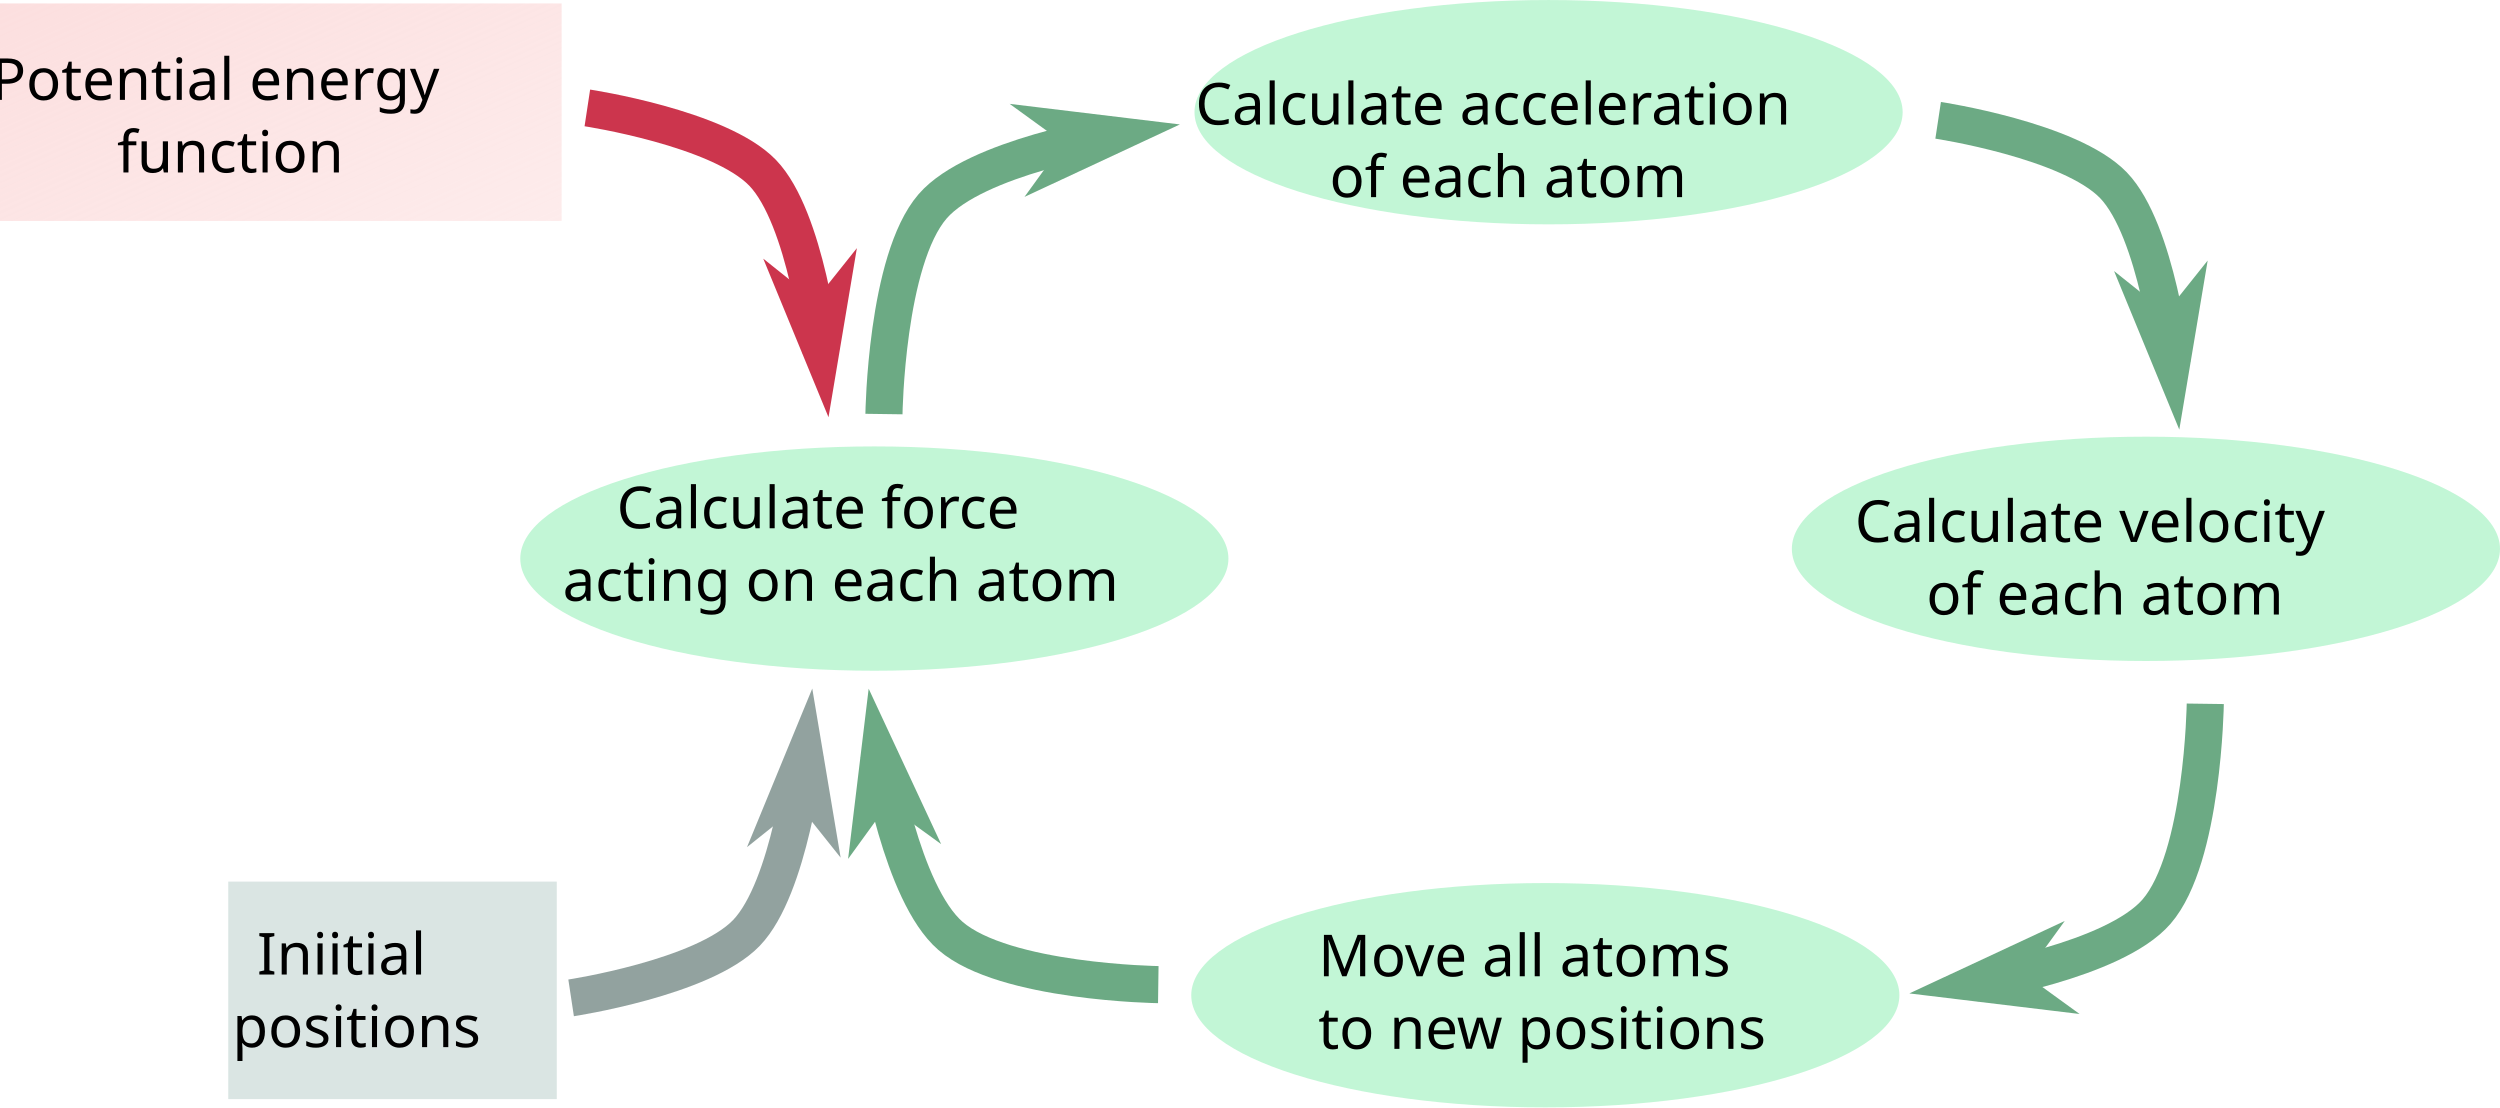
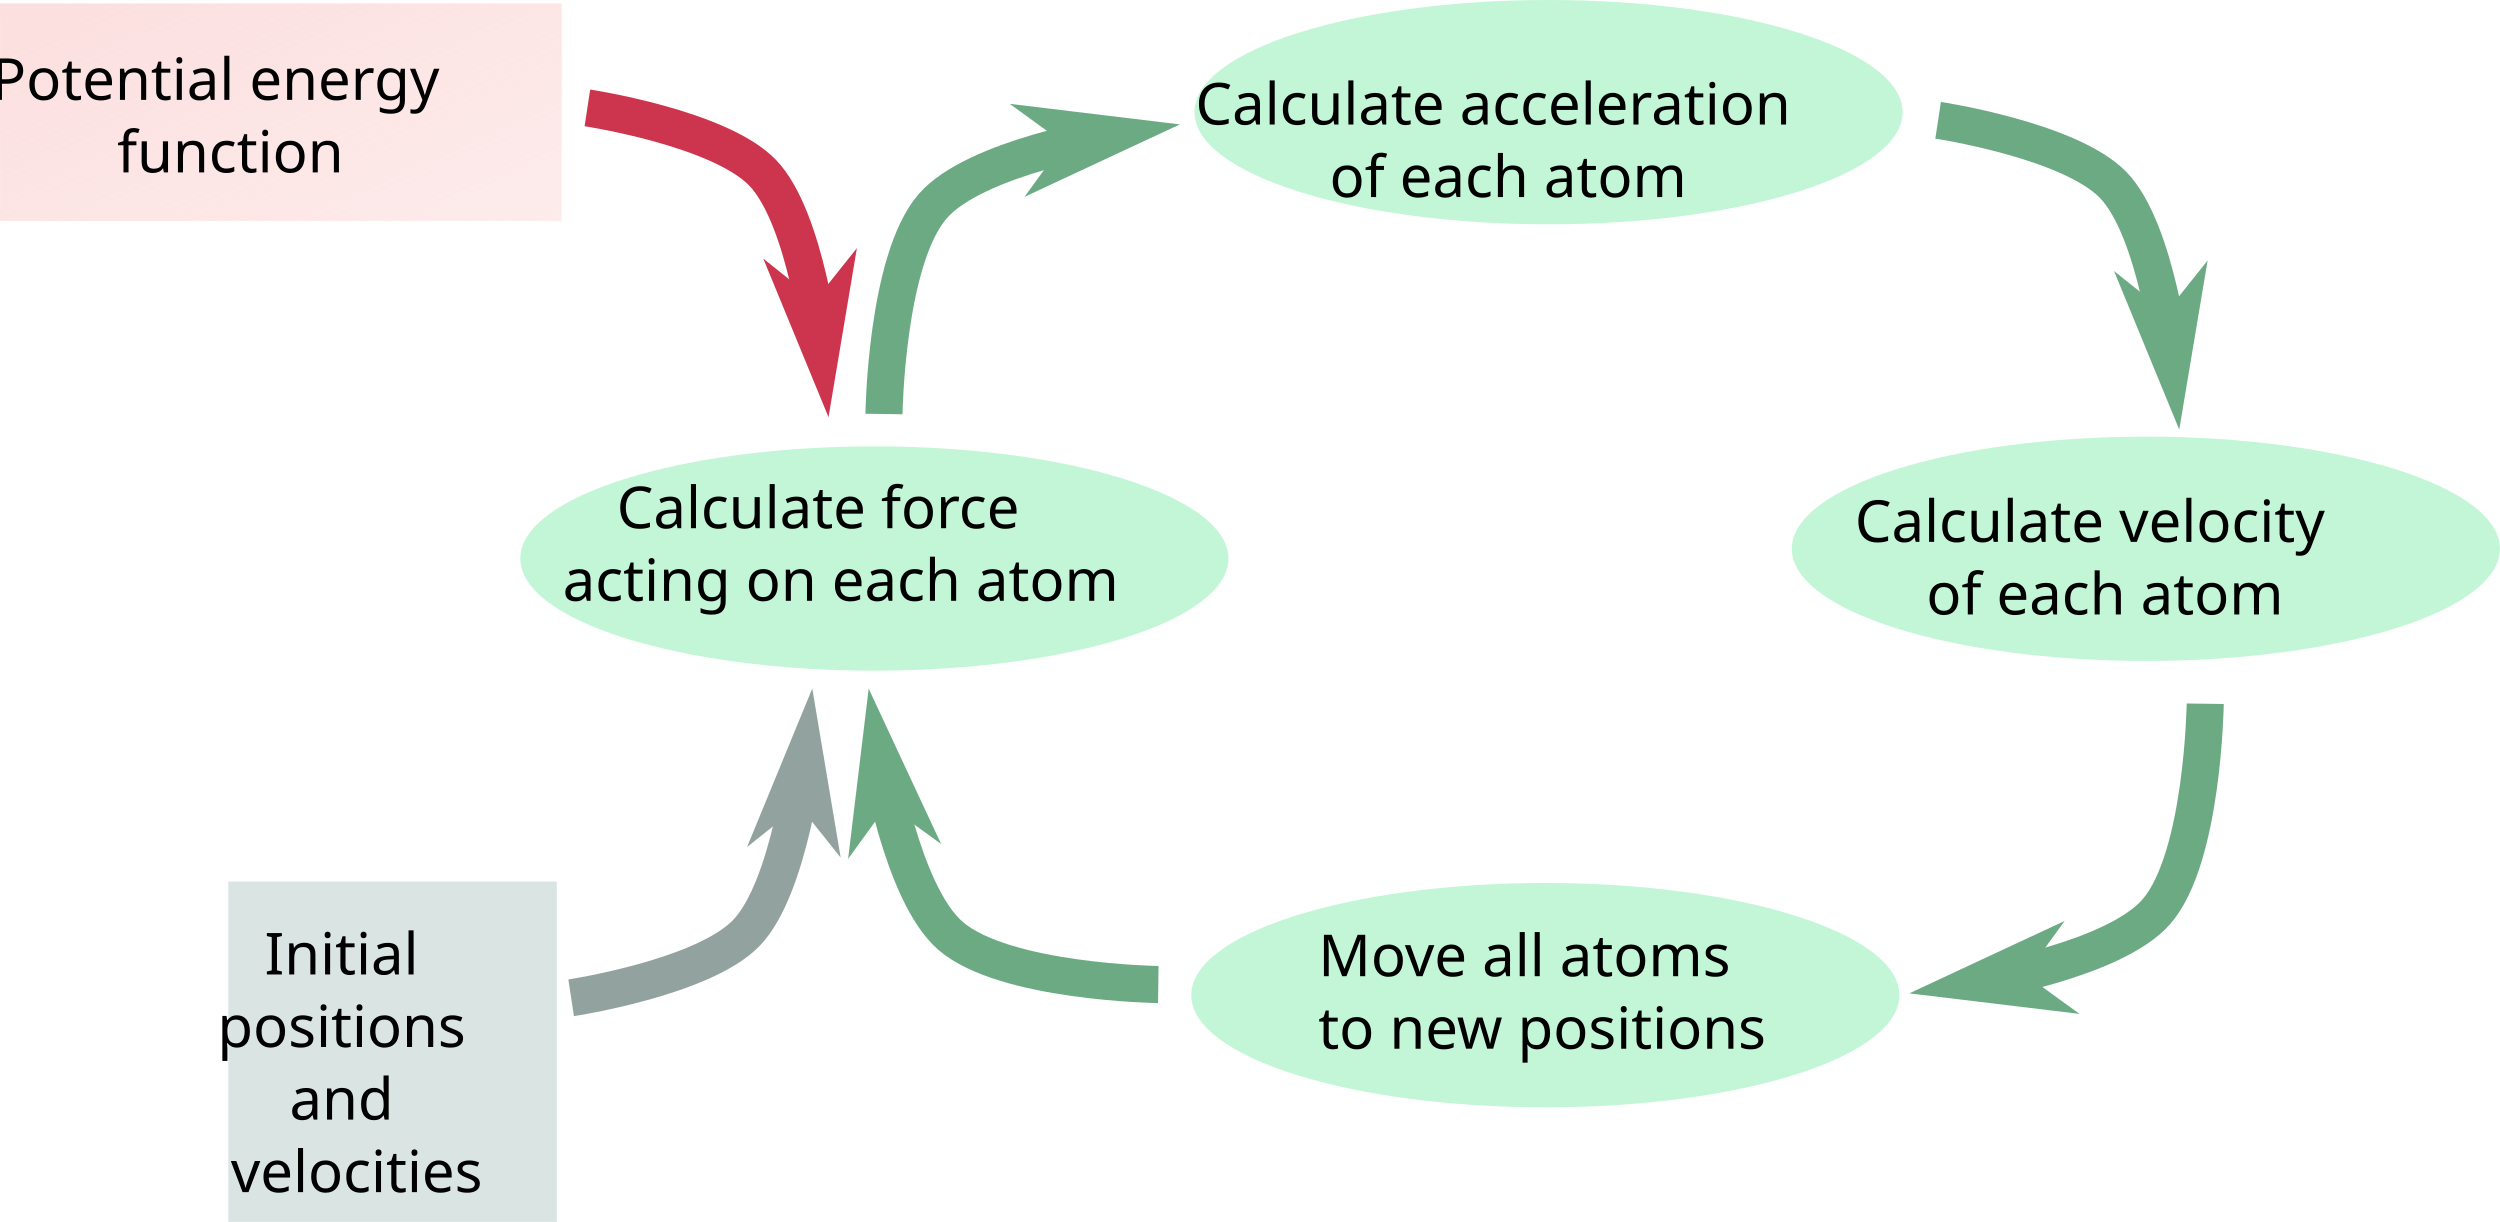
- <svg xmlns="http://www.w3.org/2000/svg" xmlns:xlink="http://www.w3.org/1999/xlink" width="17.945in" height="7.949in" viewBox="0 0 455.795 201.892" version="1.1" id="svg6">
+ <svg xmlns="http://www.w3.org/2000/svg" xmlns:xlink="http://www.w3.org/1999/xlink" width="17.945in" height="8.771in" viewBox="0 0 455.795 222.791" version="1.1" id="svg6">
  <defs id="defs2">
    <linearGradient id="linearGradient3440">
      <stop style="stop-color:#fbd5d5;stop-opacity:1;" offset="0" id="stop3436" />
      <stop style="stop-color:#fbd5d5;stop-opacity:0;" offset="1" id="stop3438" />
    </linearGradient>
    <linearGradient id="linearGradient3424">
      <stop style="stop-color:#fbd5d5;stop-opacity:1;" offset="0" id="stop3420" />
      <stop style="stop-color:#fbd5d5;stop-opacity:0;" offset="1" id="stop3422" />
    </linearGradient>
    <marker style="overflow:visible" id="marker1166" refX="0" refY="0" orient="auto">
      <path transform="matrix(-0.2,0,0,-0.2,-1.2,0)" style="fill:context-stroke;fill-rule:evenodd;stroke:context-stroke;stroke-width:1pt" d="M 0,0 5,-5 -12.5,0 5,5 Z" id="path1164" />
    </marker>
    <marker style="overflow:visible" id="Arrow1Sstart" refX="0" refY="0" orient="auto">
      <path transform="matrix(0.2,0,0,0.2,1.2,0)" style="fill:context-stroke;fill-rule:evenodd;stroke:context-stroke;stroke-width:1pt" d="M 0,0 5,-5 -12.5,0 5,5 Z" id="path868" />
    </marker>
    <marker style="overflow:visible" id="Arrow1Mend" refX="0" refY="0" orient="auto">
      <path transform="matrix(-0.4,0,0,-0.4,-4,0)" style="fill:context-stroke;fill-rule:evenodd;stroke:context-stroke;stroke-width:1pt" d="M 0,0 5,-5 -12.5,0 5,5 Z" id="path865" />
    </marker>
    <marker style="overflow:visible" id="Arrow1Send" refX="0" refY="0" orient="auto">
      <path transform="matrix(-0.2,0,0,-0.2,-1.2,0)" style="fill:context-stroke;fill-rule:evenodd;stroke:context-stroke;stroke-width:1pt" d="M 0,0 5,-5 -12.5,0 5,5 Z" id="path871" />
    </marker>
    <marker style="overflow:visible" id="Arrow2Lend" refX="0" refY="0" orient="auto">
      <path transform="matrix(-1.1,0,0,-1.1,-1.1,0)" d="M 8.719,4.034 -2.207,0.016 8.719,-4.002 c -1.745,2.372 -1.735,5.617 -6e-7,8.035 z" style="fill:context-stroke;fill-rule:evenodd;stroke-width:0.625;stroke-linejoin:round" id="path877" />
    </marker>
    <marker style="overflow:visible" id="Arrow1Lend" refX="0" refY="0" orient="auto">
      <path transform="matrix(-0.8,0,0,-0.8,-10,0)" style="fill:context-stroke;fill-rule:evenodd;stroke:context-stroke;stroke-width:1pt" d="M 0,0 5,-5 -12.5,0 5,5 Z" id="path859" />
    </marker>
    <marker style="overflow:visible" id="Arrow1Lstart" refX="0" refY="0" orient="auto">
      <path transform="matrix(0.8,0,0,0.8,10,0)" style="fill:context-stroke;fill-rule:evenodd;stroke:context-stroke;stroke-width:1pt" d="M 0,0 5,-5 -12.5,0 5,5 Z" id="path856" />
    </marker>
    <marker style="overflow:visible" id="marker1166-1" refX="0" refY="0" orient="auto">
      <path transform="matrix(-0.2,0,0,-0.2,-1.2,0)" style="fill:context-stroke;fill-rule:evenodd;stroke:context-stroke;stroke-width:1pt" d="M 0,0 5,-5 -12.5,0 5,5 Z" id="path1164-1" />
    </marker>
    <marker style="overflow:visible" id="Arrow1Sstart-7" refX="0" refY="0" orient="auto">
      <path transform="matrix(0.2,0,0,0.2,1.2,0)" style="fill:context-stroke;fill-rule:evenodd;stroke:context-stroke;stroke-width:1pt" d="M 0,0 5,-5 -12.5,0 5,5 Z" id="path868-6" />
    </marker>
    <marker style="overflow:visible" id="Arrow1Sstart-6" refX="0" refY="0" orient="auto">
      <path transform="matrix(0.2,0,0,0.2,1.2,0)" style="fill:context-stroke;fill-rule:evenodd;stroke:context-stroke;stroke-width:1pt" d="M 0,0 5,-5 -12.5,0 5,5 Z" id="path868-67" />
    </marker>
    <marker style="overflow:visible" id="Arrow1Sstart-1" refX="0" refY="0" orient="auto">
      <path transform="matrix(0.2,0,0,0.2,1.2,0)" style="fill:context-stroke;fill-rule:evenodd;stroke:context-stroke;stroke-width:1pt" d="M 0,0 5,-5 -12.5,0 5,5 Z" id="path868-4" />
    </marker>
    <marker style="overflow:visible" id="Arrow1Sstart-6-9" refX="0" refY="0" orient="auto">
      <path transform="matrix(0.2,0,0,0.2,1.2,0)" style="fill:context-stroke;fill-rule:evenodd;stroke:context-stroke;stroke-width:1pt" d="M 0,0 5,-5 -12.5,0 5,5 Z" id="path868-67-7" />
    </marker>
    <marker style="overflow:visible" id="marker1166-9" refX="0" refY="0" orient="auto">
      <path transform="matrix(-0.2,0,0,-0.2,-1.2,0)" style="fill:context-stroke;fill-rule:evenodd;stroke:context-stroke;stroke-width:1pt" d="M 0,0 5,-5 -12.5,0 5,5 Z" id="path1164-6" />
    </marker>
    <marker style="overflow:visible" id="marker1166-9-3" refX="0" refY="0" orient="auto">
      <path transform="matrix(-0.2,0,0,-0.2,-1.2,0)" style="fill:context-stroke;fill-rule:evenodd;stroke:context-stroke;stroke-width:1pt" d="M 0,0 5,-5 -12.5,0 5,5 Z" id="path1164-6-6" />
    </marker>
    <linearGradient xlink:href="#linearGradient3440" id="linearGradient3442" x1="-103.074" y1="-90.222" x2="2.875" y2="146.534" gradientUnits="userSpaceOnUse" />
  </defs>
  <g id="layer1" transform="translate(75.25463,36.38887)">
    <rect style="fill:url(#linearGradient3442);fill-opacity:1;stroke:none;stroke-width:0.528;stroke-linejoin:round;stroke-miterlimit:4;stroke-dasharray:none" id="rect1258" width="102.397" height="39.657" x="-75.255" y="-35.768" rx="7.9814736e-06" />
    <text xml:space="preserve" style="font-style:normal;font-weight:normal;font-size:10.583px;line-height:1.25;font-family:sans-serif;text-align:center;text-anchor:middle;fill:#000000;fill-opacity:1;stroke:none;stroke-width:0.265" x="-26.385" y="-18.183" id="text853">
      <tspan id="tspan851" style="text-align:center;text-anchor:middle;stroke:none;stroke-width:0.265" x="-26.385" y="-18.183">Potential energy</tspan>
      <tspan style="text-align:center;text-anchor:middle;stroke:none;stroke-width:0.265" x="-26.385" y="-4.954" id="tspan855">function</tspan>
    </text>
-     <rect style="fill:#dae5e3;fill-opacity:1;stroke:none;stroke-width:0.404;stroke-linejoin:round;stroke-miterlimit:4;stroke-dasharray:none" id="rect1258-2" width="59.894" height="39.657" x="-33.639" y="124.338" rx="4.6684818e-06" />
+     <rect style="fill:#dae5e3;fill-opacity:1;stroke:none;stroke-width:0.505;stroke-linejoin:round;stroke-miterlimit:4;stroke-dasharray:none" id="rect1258-2" width="59.894" height="62.064" x="-33.639" y="124.338" rx="4.6684818e-06" />
    <text xml:space="preserve" style="font-style:normal;font-weight:normal;font-size:10.583px;line-height:1.25;font-family:sans-serif;text-align:center;text-anchor:middle;display:inline;fill:#000000;fill-opacity:1;stroke:none;stroke-width:0.265" x="-3.36" y="141.284" id="text859">
-       <tspan id="tspan857" style="text-align:center;text-anchor:middle;stroke-width:0.265" x="-3.36" y="141.284">Iniitial</tspan>
+       <tspan id="tspan857" style="text-align:center;text-anchor:middle;stroke-width:0.265" x="-3.36" y="141.284">Initial</tspan>
      <tspan style="text-align:center;text-anchor:middle;stroke-width:0.265" x="-3.36" y="154.513" id="tspan861">positions</tspan>
+       <tspan style="text-align:center;text-anchor:middle;stroke-width:0.265" x="-3.36" y="167.742" id="tspan1137">and</tspan>
+       <tspan style="text-align:center;text-anchor:middle;stroke-width:0.265" x="-3.36" y="180.971" id="tspan1139">velocities</tspan>
    </text>
    <ellipse style="fill:#c2f6d6;fill-opacity:1;stroke:none;stroke-width:0.528;stroke-opacity:1" id="path901-1-8" cx="207.078" cy="-15.94" rx="64.554" ry="20.449" />
    <text xml:space="preserve" style="font-style:normal;font-weight:normal;font-size:10.583px;line-height:1.25;font-family:sans-serif;text-align:center;text-anchor:middle;display:inline;fill:#000000;fill-opacity:1;stroke:none;stroke-width:0.265" x="206.596" y="-13.684" id="text833">
      <tspan id="tspan831" style="text-align:center;text-anchor:middle;stroke-width:0.265" x="206.596" y="-13.684">Calculate acceleration</tspan>
      <tspan style="text-align:center;text-anchor:middle;stroke-width:0.265" x="206.596" y="-0.455" id="tspan835">of each atom</tspan>
    </text>
    <ellipse style="fill:#c2f6d6;fill-opacity:1;stroke:none;stroke-width:0.528;stroke-opacity:1" id="path901-1-5" cx="206.486" cy="145.054" rx="64.554" ry="20.449" />
    <text xml:space="preserve" style="font-style:normal;font-weight:normal;font-size:10.583px;line-height:1.25;font-family:sans-serif;fill:#000000;fill-opacity:1;stroke:none;stroke-width:0.265" x="165.089" y="141.601" id="text845">
      <tspan id="tspan843" style="stroke-width:0.265" x="165.089" y="141.601">Move all atoms</tspan>
      <tspan style="stroke-width:0.265" x="165.089" y="154.83" id="tspan847">to new positions</tspan>
    </text>
    <ellipse style="fill:#c2f6d6;fill-opacity:1;stroke:none;stroke-width:0.528;stroke-opacity:1" id="path901-1" cx="84.155" cy="65.445" rx="64.554" ry="20.449" />
    <text xml:space="preserve" style="font-style:normal;font-weight:normal;font-size:10.583px;line-height:1.25;font-family:sans-serif;text-align:center;text-anchor:middle;fill:#000000;fill-opacity:1;stroke:none;stroke-width:0.265" x="84.906" y="59.92" id="text825">
      <tspan style="text-align:center;text-anchor:middle;stroke-width:0.265" x="84.906" y="59.92" id="tspan873">Calculate force </tspan>
      <tspan style="text-align:center;text-anchor:middle;stroke-width:0.265" x="84.906" y="73.149" id="tspan829">acting on each atom</tspan>
    </text>
    <ellipse style="fill:#c2f6d6;fill-opacity:1;stroke:none;stroke-width:0.528;stroke-opacity:1" id="path901-1-58" cx="315.986" cy="63.669" rx="64.554" ry="20.449" />
    <text xml:space="preserve" style="font-style:normal;font-weight:normal;font-size:10.583px;line-height:1.25;font-family:sans-serif;text-align:center;text-anchor:middle;fill:#000000;fill-opacity:1;stroke:none;stroke-width:0.265" x="315.403" y="62.416" id="text839">
      <tspan id="tspan837" style="text-align:center;text-anchor:middle;stroke-width:0.265" x="315.403" y="62.416">Calculate velocity</tspan>
      <tspan style="text-align:center;text-anchor:middle;stroke-width:0.265" x="315.403" y="75.645" id="tspan841">of each atom</tspan>
    </text>
    <path style="fill:none;stroke:#6caa84;stroke-width:6.765;stroke-linecap:butt;stroke-linejoin:miter;stroke-miterlimit:4;stroke-dasharray:none;stroke-opacity:1;marker-end:url(#marker1166)" d="m 278.104,-14.46 c 0,0 24.084,3.651 31.962,11.838 7.917,8.227 10.654,32.554 10.654,32.554" id="path39" />
    <path style="fill:none;stroke:#6caa84;stroke-width:6.765;stroke-linecap:butt;stroke-linejoin:miter;stroke-miterlimit:4;stroke-dasharray:none;stroke-opacity:1;marker-start:url(#Arrow1Sstart-7)" d="m 284.782,142.825 c 0,0 25.378,-4.045 33.146,-13.022 8.487,-9.807 8.878,-37.881 8.878,-37.881" id="path39-5-8" />
    <path style="fill:none;stroke:#6caa84;stroke-width:6.765;stroke-linecap:butt;stroke-linejoin:miter;stroke-miterlimit:4;stroke-dasharray:none;stroke-opacity:1;marker-start:url(#Arrow1Sstart-6)" d="m 127.931,-11.806 c 0,0 -25.378,4.045 -33.146,13.022 C 86.298,11.022 85.906,39.096 85.906,39.096" id="path39-5" />
    <path style="fill:none;stroke:#6caa84;stroke-width:6.765;stroke-linecap:butt;stroke-linejoin:miter;stroke-miterlimit:4;stroke-dasharray:none;stroke-opacity:1;marker-start:url(#Arrow1Sstart-1)" d="m 85.019,101.097 c 0,0 4.045,25.378 13.022,33.146 9.807,8.487 37.881,8.878 37.881,8.878" id="path39-5-88" />
    <path style="fill:none;stroke:#cc354d;stroke-width:6.765;stroke-linecap:butt;stroke-linejoin:miter;stroke-miterlimit:4;stroke-dasharray:none;stroke-opacity:1;marker-end:url(#marker1166-9)" d="m 31.829,-16.718 c 0,0 24.084,3.651 31.962,11.838 7.917,8.227 10.654,32.554 10.654,32.554" id="path39-51" />
    <path style="fill:none;stroke:#92a29f;stroke-width:6.765;stroke-linecap:butt;stroke-linejoin:miter;stroke-miterlimit:4;stroke-dasharray:none;stroke-opacity:1;marker-end:url(#marker1166-9-3)" d="m 28.869,145.536 c 0,0 24.084,-3.651 31.962,-11.838 7.917,-8.227 10.654,-32.554 10.654,-32.554" id="path39-51-9" />
  </g>
</svg>
